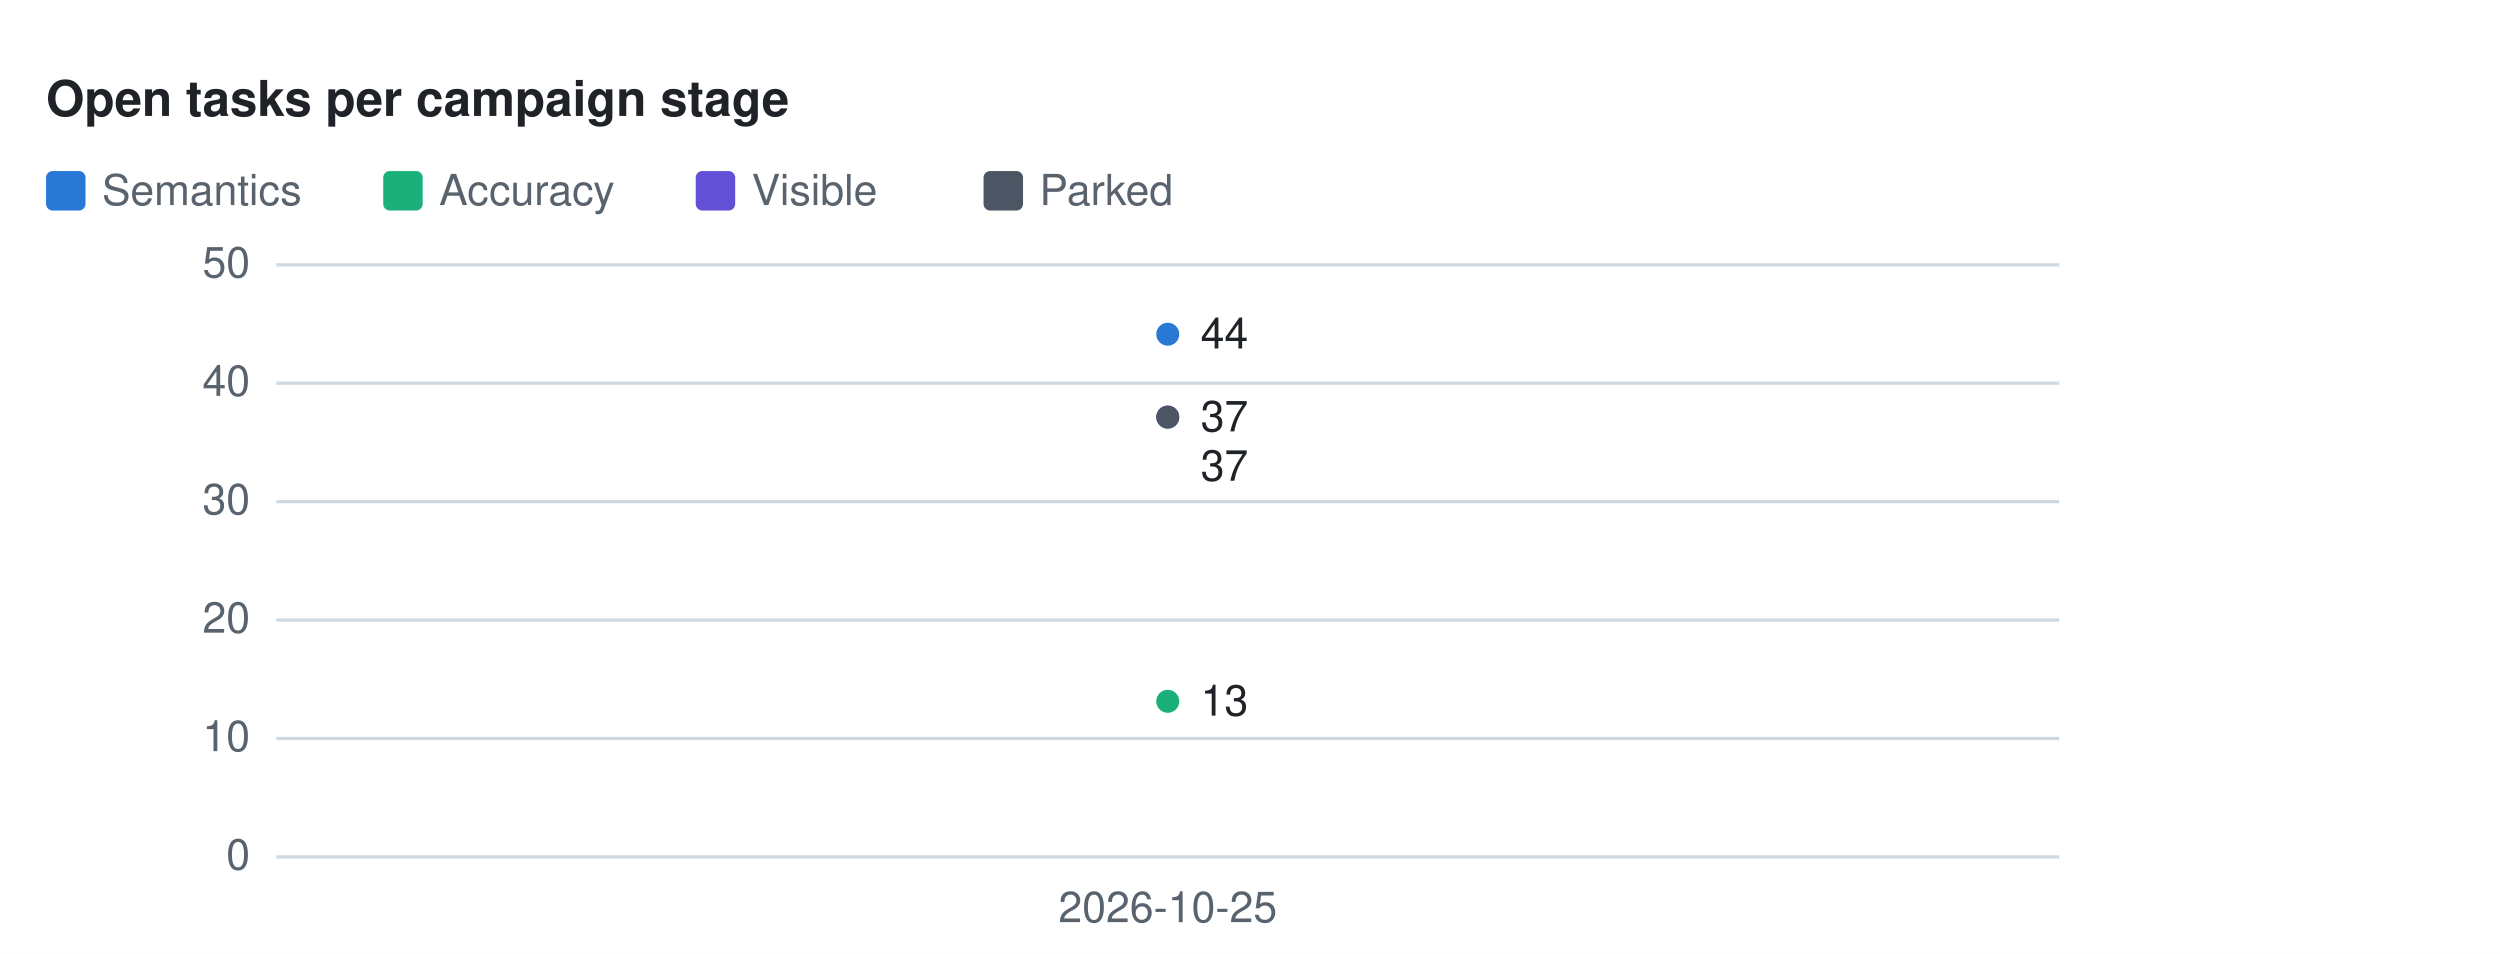
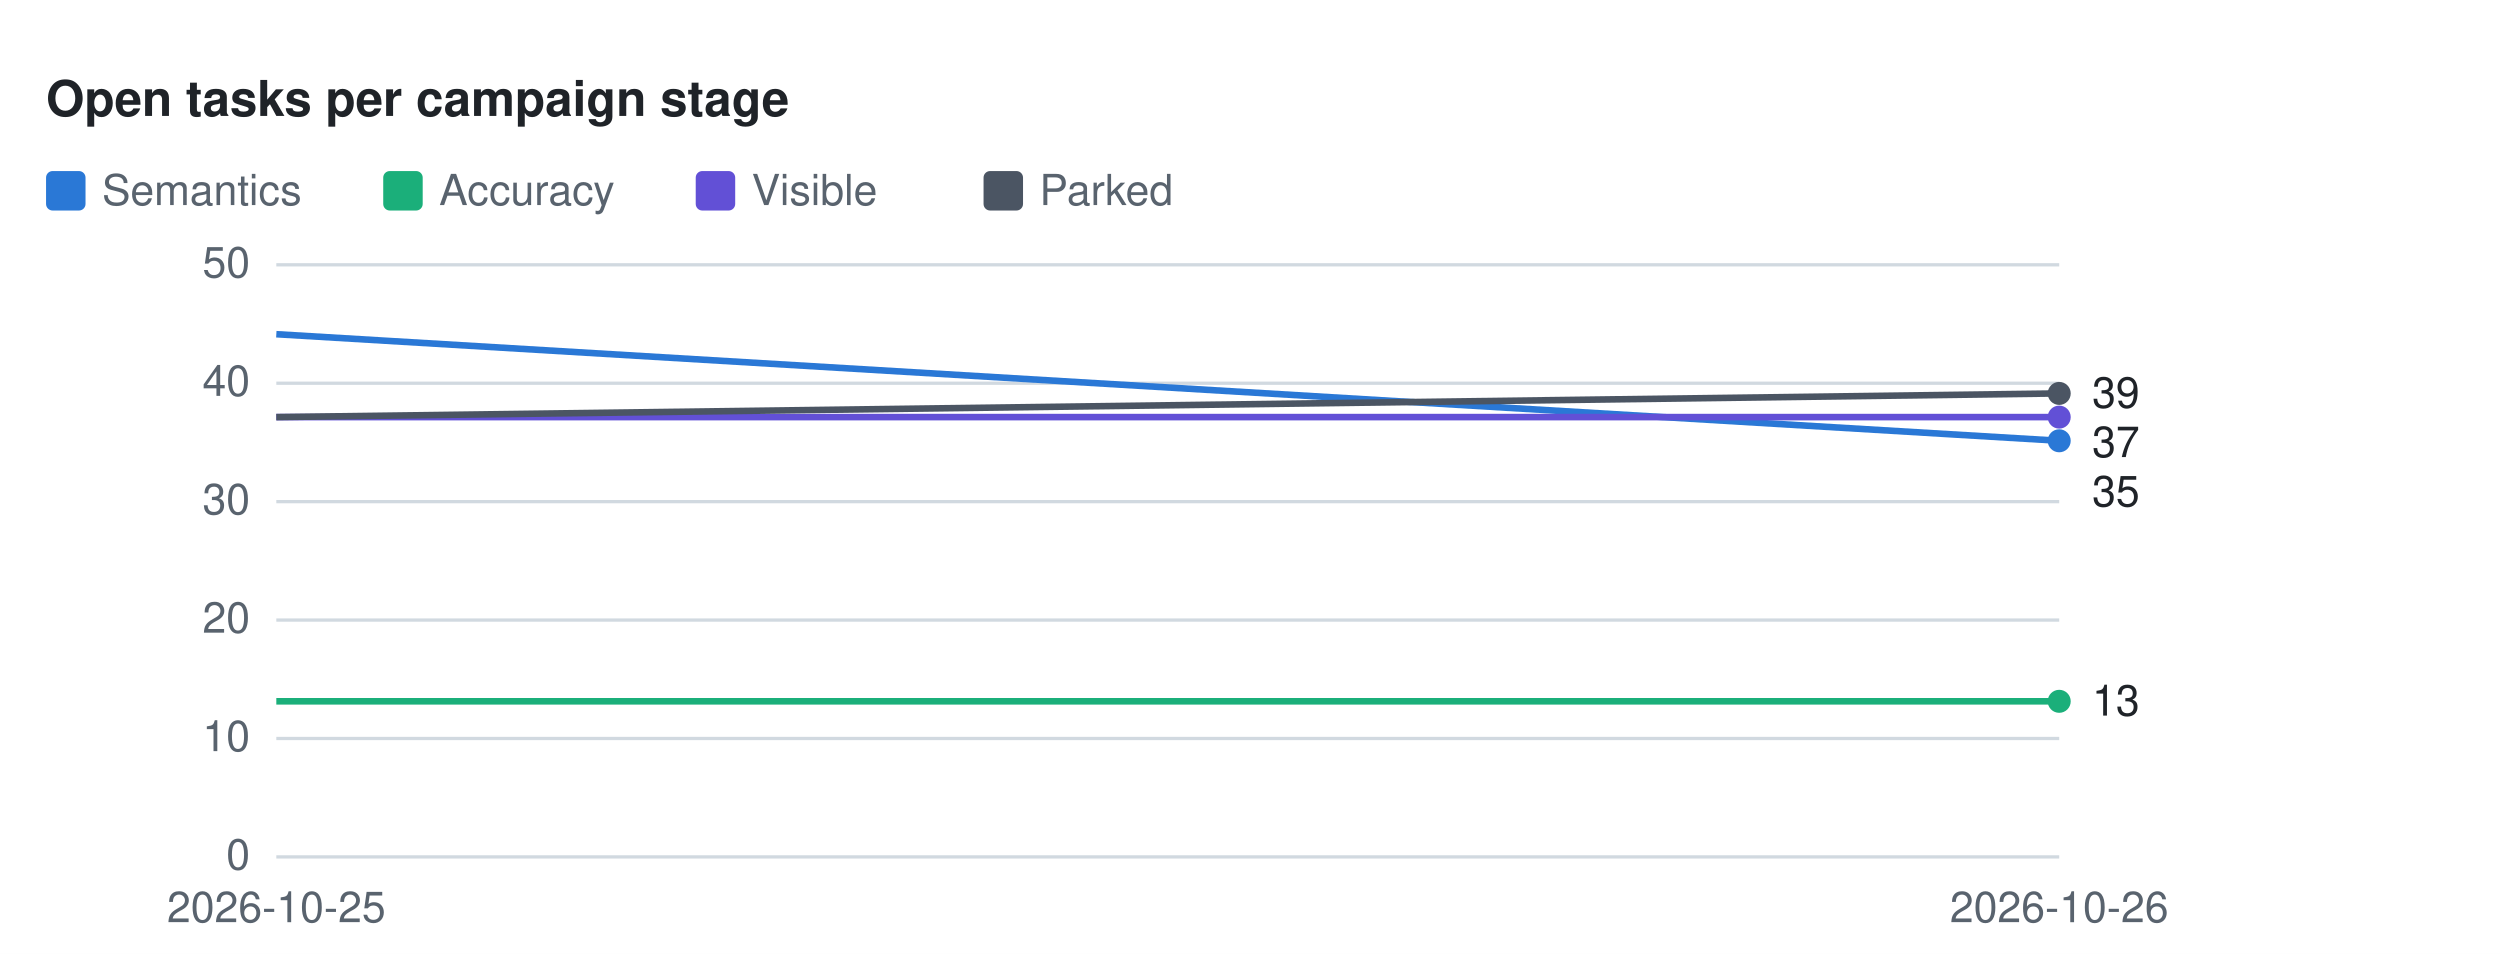
<svg xmlns="http://www.w3.org/2000/svg" width="760" height="290" viewBox="0 0 760 290" role="img" aria-labelledby="t d">
  <style>text{font-family:system-ui,-apple-system,'Segoe UI',Helvetica,Arial,sans-serif;font-size:13px}.title{font-size:15px;font-weight:600}.num{font-variant-numeric:tabular-nums}.bg{fill:#ffffff}.ink{fill:#1f2328}.muted{fill:#59636e}.grid{fill:#d1d9e0}.b-semantics{fill:#2a78d6}.b-accuracy{fill:#1baf7a}.b-visible{fill:#6250d6}.b-parked{fill:#4b5563}.s-semantics{stroke:#2a78d6}.s-accuracy{stroke:#1baf7a}.s-visible{stroke:#6250d6}.s-parked{stroke:#4b5563}@media (prefers-color-scheme: dark){.bg{fill:#0d1117}.ink{fill:#f0f6fc}.muted{fill:#9198a1}.grid{fill:#3d444d}.b-semantics{fill:#3987e5}.b-accuracy{fill:#199e70}.b-visible{fill:#9085e9}.b-parked{fill:#9ca3af}.s-semantics{stroke:#3987e5}.s-accuracy{stroke:#199e70}.s-visible{stroke:#9085e9}.s-parked{stroke:#9ca3af}}</style>
  <rect class="bg" fill="#ffffff" x="0" y="0" width="760" height="290" />
  <g transform="translate(14,14)">
    <text x="0.0" y="16.0" class="ink title" fill="#1f2328" text-anchor="start" dominant-baseline="middle">Open tasks per campaign stage</text>
    <rect class="b-semantics" fill="#2a78d6" x="0.0" y="38" width="12" height="12" rx="2" />
    <text x="17.0" y="44.0" class="muted" fill="#59636e" text-anchor="start" dominant-baseline="middle">Semantics</text>
    <rect class="b-accuracy" fill="#1baf7a" x="102.5" y="38" width="12" height="12" rx="2" />
    <text x="119.5" y="44.0" class="muted" fill="#59636e" text-anchor="start" dominant-baseline="middle">Accuracy</text>
    <rect class="b-visible" fill="#6250d6" x="197.5" y="38" width="12" height="12" rx="2" />
    <text x="214.5" y="44.0" class="muted" fill="#59636e" text-anchor="start" dominant-baseline="middle">Visible</text>
    <rect class="b-parked" fill="#4b5563" x="285.0" y="38" width="12" height="12" rx="2" />
    <text x="302.0" y="44.0" class="muted" fill="#59636e" text-anchor="start" dominant-baseline="middle">Parked</text>
    <rect class="grid" fill="#d1d9e0" x="70" y="246.0" width="542" height="1" />
    <text x="62.0" y="246.0" class="muted num" fill="#59636e" text-anchor="end" dominant-baseline="middle">0</text>
    <rect class="grid" fill="#d1d9e0" x="70" y="210.0" width="542" height="1" />
    <text x="62.0" y="210.0" class="muted num" fill="#59636e" text-anchor="end" dominant-baseline="middle">10</text>
    <rect class="grid" fill="#d1d9e0" x="70" y="174.0" width="542" height="1" />
    <text x="62.0" y="174.0" class="muted num" fill="#59636e" text-anchor="end" dominant-baseline="middle">20</text>
    <rect class="grid" fill="#d1d9e0" x="70" y="138.0" width="542" height="1" />
    <text x="62.0" y="138.0" class="muted num" fill="#59636e" text-anchor="end" dominant-baseline="middle">30</text>
    <rect class="grid" fill="#d1d9e0" x="70" y="102.0" width="542" height="1" />
    <text x="62.0" y="102.0" class="muted num" fill="#59636e" text-anchor="end" dominant-baseline="middle">40</text>
    <rect class="grid" fill="#d1d9e0" x="70" y="66.0" width="542" height="1" />
    <text x="62.0" y="66.0" class="muted num" fill="#59636e" text-anchor="end" dominant-baseline="middle">50</text>
-     <text x="341.0" y="262.0" class="muted num" fill="#59636e" text-anchor="middle" dominant-baseline="middle">2026-10-25</text>
-     <circle class="b-semantics" fill="#2a78d6" cx="341.0" cy="87.6" r="3.5" />
-     <circle class="b-accuracy" fill="#1baf7a" cx="341.0" cy="199.2" r="3.5" />
-     <circle class="b-visible" fill="#6250d6" cx="341.0" cy="112.8" r="3.5" />
-     <circle class="b-parked" fill="#4b5563" cx="341.0" cy="112.8" r="3.5" />
-     <text x="351.0" y="87.6" class="ink num" fill="#1f2328" text-anchor="start" dominant-baseline="middle">44</text>
-     <text x="351.0" y="199.2" class="ink num" fill="#1f2328" text-anchor="start" dominant-baseline="middle">13</text>
-     <text x="351.0" y="112.8" class="ink num" fill="#1f2328" text-anchor="start" dominant-baseline="middle">37</text>
-     <text x="351.0" y="127.8" class="ink num" fill="#1f2328" text-anchor="start" dominant-baseline="middle">37</text>
+     <text x="70.0" y="262.0" class="muted num" fill="#59636e" text-anchor="middle" dominant-baseline="middle">2026-10-25</text>
+     <text x="612.0" y="262.0" class="muted num" fill="#59636e" text-anchor="middle" dominant-baseline="middle">2026-10-26</text>
+     <polyline class="s-semantics" stroke="#2a78d6" fill="none" stroke-width="2" stroke-linejoin="round" points="70.0,87.6 612.0,120.0" />
+     <circle class="b-semantics" fill="#2a78d6" cx="612.0" cy="120.0" r="3.5" />
+     <polyline class="s-accuracy" stroke="#1baf7a" fill="none" stroke-width="2" stroke-linejoin="round" points="70.0,199.2 612.0,199.2" />
+     <circle class="b-accuracy" fill="#1baf7a" cx="612.0" cy="199.2" r="3.5" />
+     <polyline class="s-visible" stroke="#6250d6" fill="none" stroke-width="2" stroke-linejoin="round" points="70.0,112.8 612.0,112.8" />
+     <circle class="b-visible" fill="#6250d6" cx="612.0" cy="112.8" r="3.5" />
+     <polyline class="s-parked" stroke="#4b5563" fill="none" stroke-width="2" stroke-linejoin="round" points="70.0,112.8 612.0,105.6" />
+     <circle class="b-parked" fill="#4b5563" cx="612.0" cy="105.6" r="3.5" />
+     <text x="622.0" y="135.6" class="ink num" fill="#1f2328" text-anchor="start" dominant-baseline="middle">35</text>
+     <text x="622.0" y="199.2" class="ink num" fill="#1f2328" text-anchor="start" dominant-baseline="middle">13</text>
+     <text x="622.0" y="120.6" class="ink num" fill="#1f2328" text-anchor="start" dominant-baseline="middle">37</text>
+     <text x="622.0" y="105.6" class="ink num" fill="#1f2328" text-anchor="start" dominant-baseline="middle">39</text>
  </g>
</svg>
